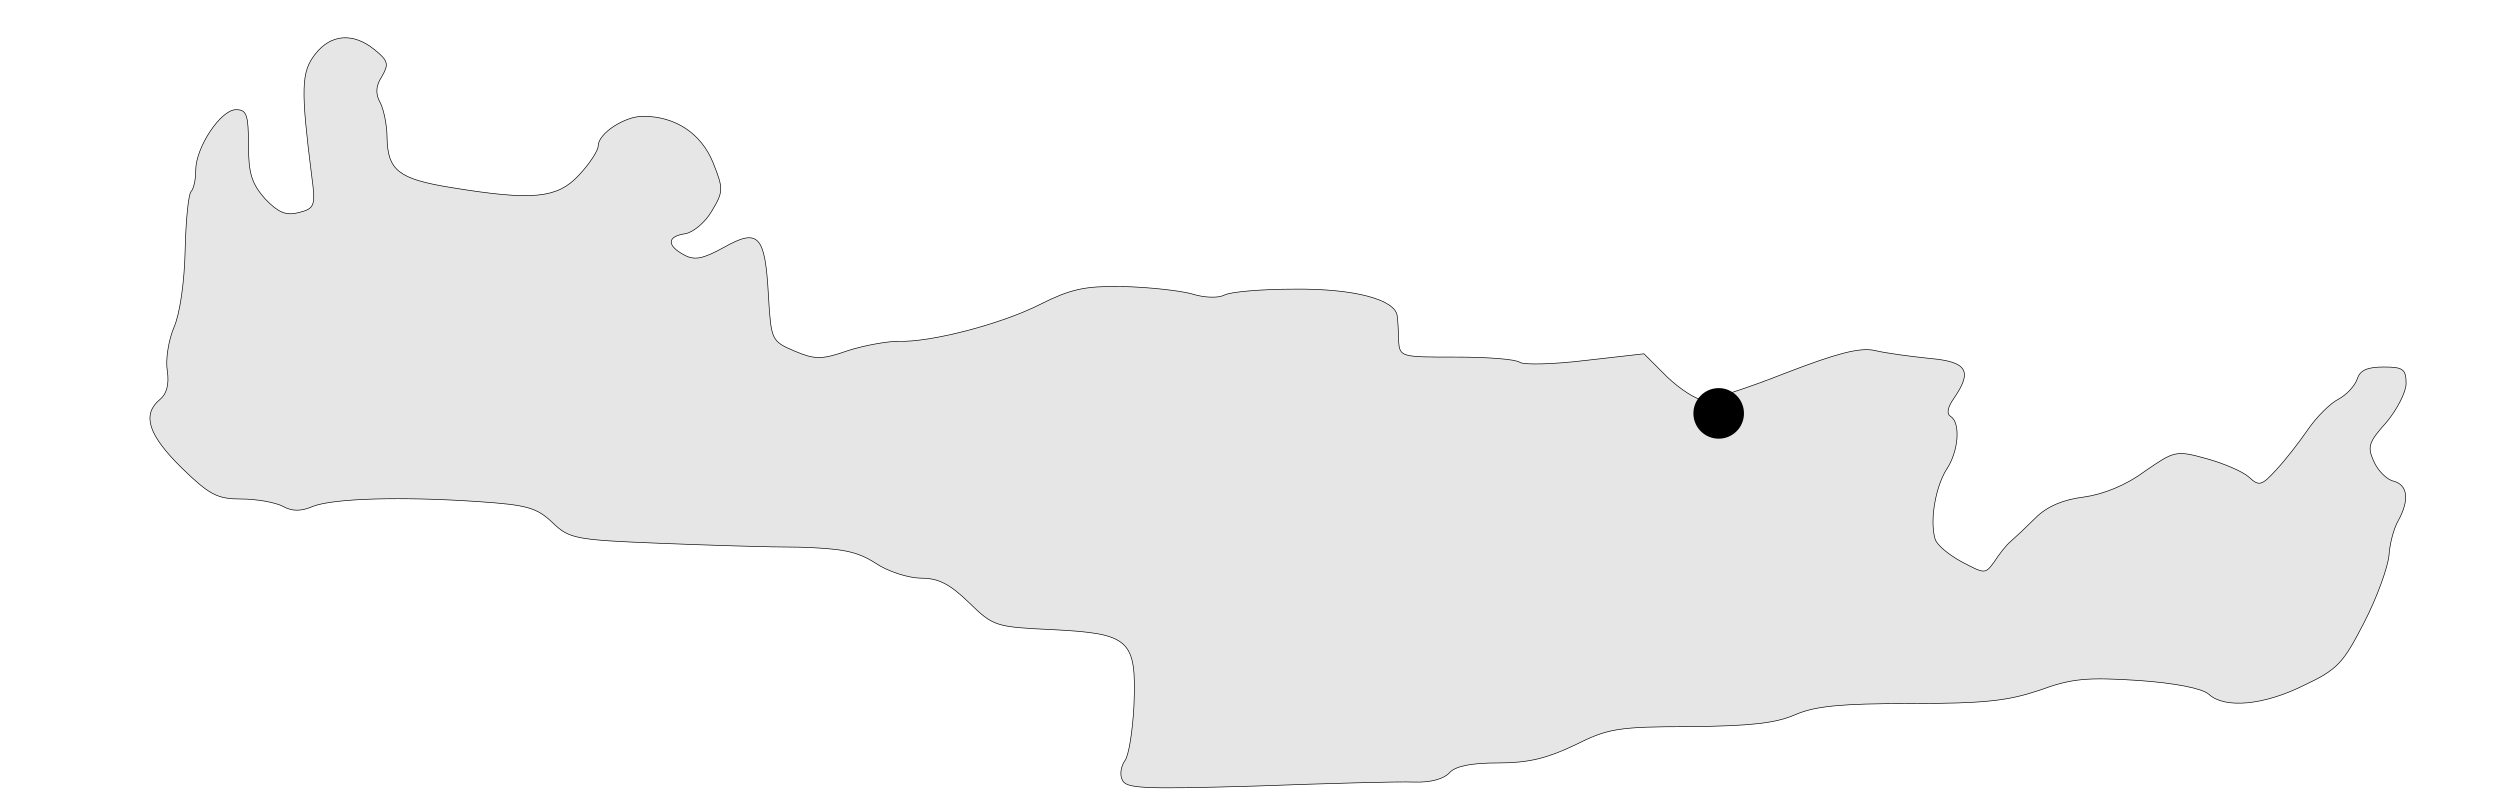
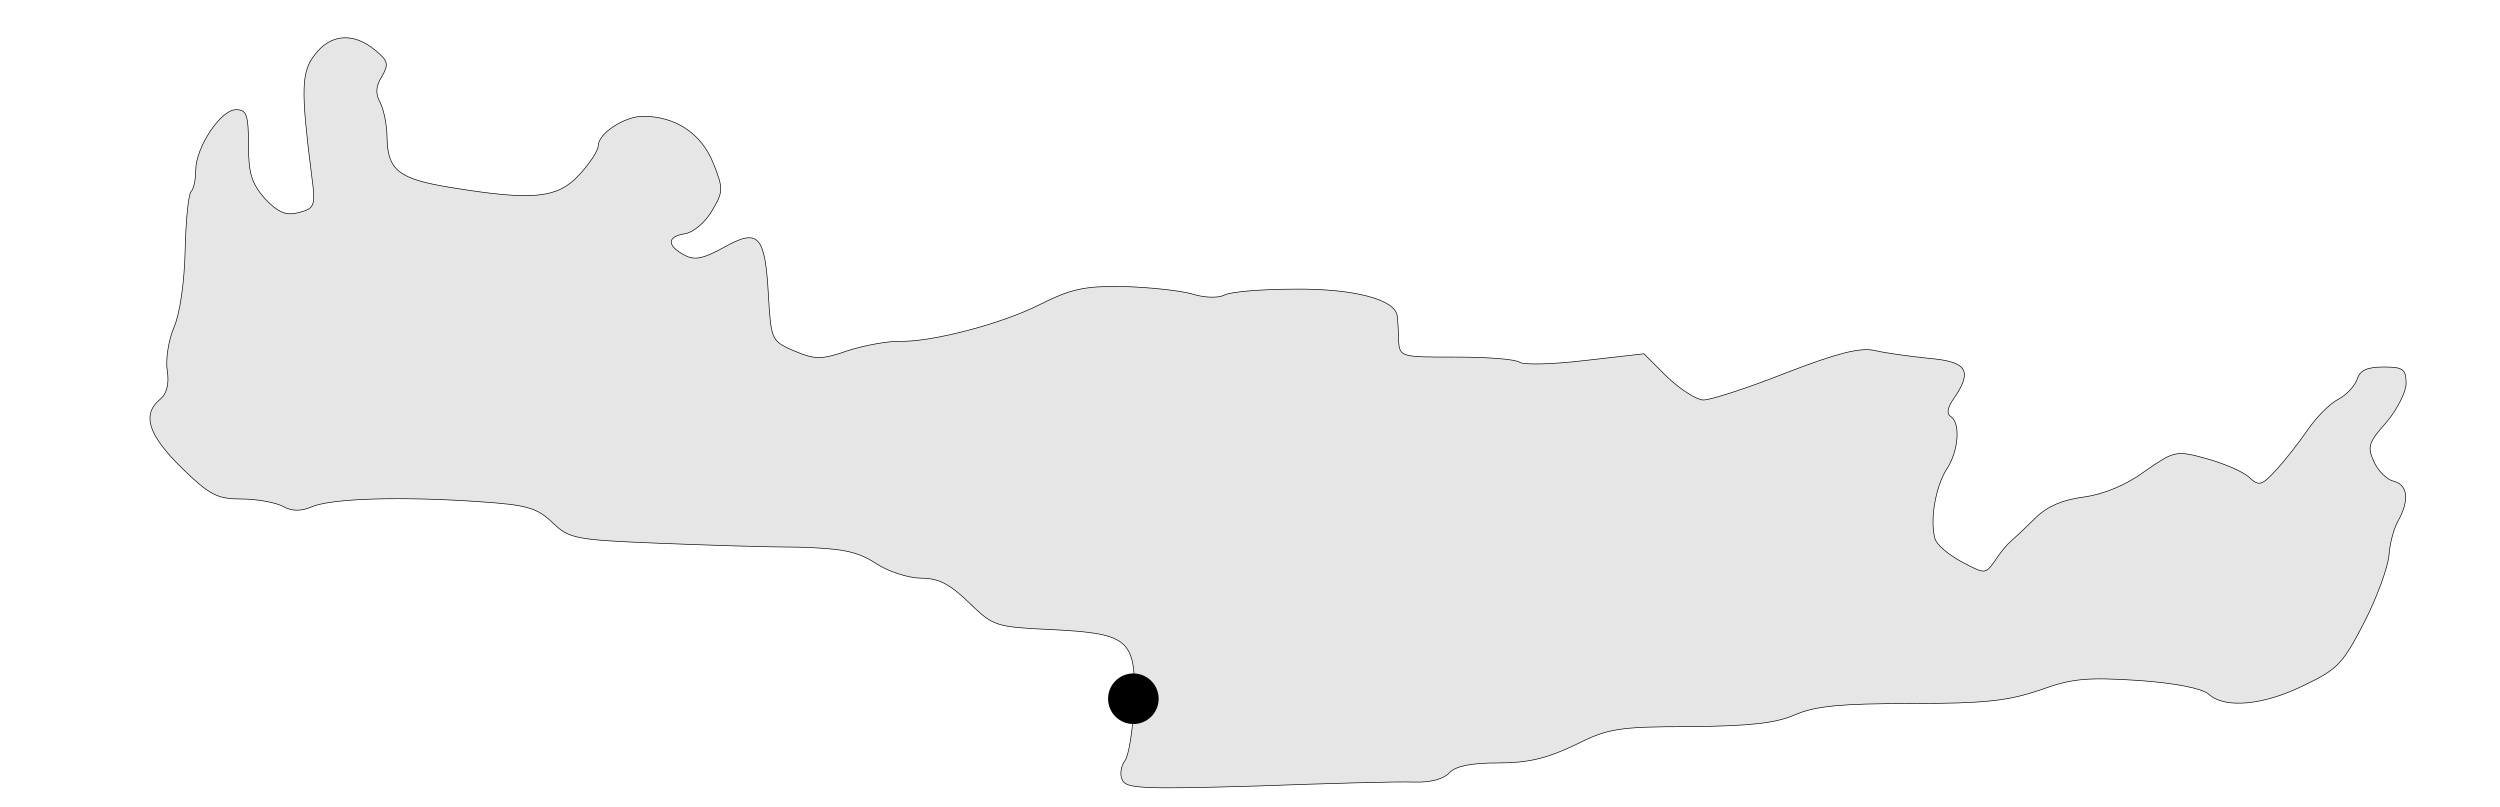
<svg xmlns="http://www.w3.org/2000/svg" width="133.661mm" height="43.137mm" viewBox="-8 -2 133.661 43.137" version="1.1" id="svg1337">
  <defs id="defs1334" />
  <g id="layer1" transform="translate(-57.4215,-145.9019)">
    <path d="m 66.27,146.802 c -0.741,0.953 -0.776,1.834 -0.176,6.562 0.212,1.552 0.141,1.693 -0.706,1.905 -0.67,0.176 -1.094,0 -1.799,-0.741 -0.706,-0.811 -0.882,-1.341 -0.882,-2.857 0,-1.658 -0.106,-1.905 -0.67,-1.905 -0.811,0 -2.152,2.011 -2.152,3.246 0,0.494 -0.106,0.988 -0.247,1.129 -0.141,0.141 -0.282,1.552 -0.318,3.14 -0.035,1.693 -0.282,3.422 -0.6,4.128 -0.282,0.67 -0.459,1.729 -0.353,2.328 0.106,0.706 -0.035,1.235 -0.388,1.517 -0.988,0.811 -0.635,1.905 1.164,3.669 1.482,1.446 1.905,1.658 3.175,1.658 0.811,0 1.799,0.176 2.223,0.388 0.494,0.282 0.988,0.282 1.623,0 1.129,-0.423 4.727,-0.529 8.855,-0.247 2.575,0.176 3.104,0.318 3.951,1.129 0.882,0.847 1.199,0.917 5.644,1.094 2.611,0.106 5.997,0.212 7.549,0.212 2.258,0.071 3.069,0.212 4.057,0.847 0.67,0.459 1.799,0.811 2.469,0.811 0.917,0 1.517,0.318 2.54,1.305 1.305,1.27 1.411,1.305 4.48,1.446 4.128,0.212 4.48,0.529 4.339,4.057 -0.07,1.376 -0.282,2.716 -0.494,2.963 -0.176,0.247 -0.282,0.706 -0.141,0.988 0.176,0.494 1.023,0.529 7.161,0.353 3.845,-0.141 7.655,-0.247 8.431,-0.212 0.917,0.035 1.623,-0.176 1.905,-0.494 0.318,-0.353 1.129,-0.529 2.611,-0.529 1.623,0 2.611,-0.247 4.092,-0.953 1.764,-0.882 2.293,-0.988 6.174,-0.988 3.21,-0.035 4.551,-0.176 5.609,-0.635 1.058,-0.459 2.399,-0.6 6.174,-0.6 3.951,0 5.186,-0.141 6.879,-0.706 1.729,-0.635 2.54,-0.706 5.292,-0.529 1.976,0.141 3.422,0.423 3.775,0.741 0.847,0.776 2.928,0.6 5.115,-0.494 1.799,-0.847 2.081,-1.199 3.21,-3.387 0.67,-1.305 1.235,-2.893 1.305,-3.528 0.035,-0.6 0.247,-1.446 0.494,-1.87 0.6,-1.094 0.529,-1.905 -0.247,-2.117 -0.353,-0.07 -0.847,-0.564 -1.058,-1.058 -0.353,-0.776 -0.282,-1.023 0.67,-2.081 0.564,-0.67 1.058,-1.623 1.058,-2.081 0,-0.776 -0.176,-0.882 -1.199,-0.882 -0.882,0 -1.27,0.176 -1.411,0.635 -0.141,0.388 -0.564,0.847 -1.023,1.094 -0.423,0.212 -1.164,0.953 -1.623,1.623 -0.459,0.67 -1.199,1.623 -1.693,2.152 -0.776,0.847 -0.917,0.882 -1.446,0.388 -0.353,-0.318 -1.376,-0.741 -2.258,-0.988 -1.658,-0.459 -1.729,-0.423 -3.316,0.67 -0.988,0.741 -2.223,1.235 -3.246,1.376 -1.129,0.141 -1.976,0.494 -2.611,1.129 -0.494,0.494 -1.094,1.058 -1.341,1.27 -0.212,0.176 -0.6,0.67 -0.847,1.058 -0.494,0.67 -0.494,0.67 -1.764,0 -0.706,-0.388 -1.341,-0.917 -1.411,-1.235 -0.282,-0.988 0.035,-2.752 0.6,-3.669 0.67,-0.988 0.776,-2.505 0.247,-2.857 -0.247,-0.141 -0.176,-0.494 0.176,-0.988 0.988,-1.446 0.706,-1.94 -1.305,-2.117 -1.023,-0.106 -2.364,-0.282 -2.928,-0.423 -0.811,-0.176 -2.011,0.141 -4.763,1.199 -2.046,0.811 -4.022,1.446 -4.41,1.446 -0.353,0 -1.235,-0.564 -1.94,-1.235 l -1.235,-1.235 -3.104,0.353 c -1.729,0.212 -3.316,0.247 -3.528,0.106 -0.247,-0.176 -1.764,-0.282 -3.422,-0.282 -2.963,0 -2.999,0 -3.069,-0.882 0,-0.494 -0.035,-1.058 -0.07,-1.305 -0.071,-0.882 -2.293,-1.482 -5.503,-1.446 -1.729,0 -3.422,0.141 -3.739,0.318 -0.353,0.176 -1.094,0.141 -1.764,-0.071 -0.67,-0.176 -2.293,-0.353 -3.669,-0.388 -2.046,-0.035 -2.787,0.141 -4.41,0.953 -2.081,1.058 -5.891,2.046 -7.585,1.976 -0.564,0 -1.799,0.212 -2.681,0.494 -1.411,0.494 -1.764,0.494 -2.857,0.035 -1.235,-0.529 -1.27,-0.564 -1.411,-2.999 -0.176,-3.21 -0.529,-3.598 -2.399,-2.54 -1.094,0.6 -1.552,0.706 -2.117,0.388 -0.917,-0.494 -0.917,-0.988 0.071,-1.129 0.423,-0.071 1.058,-0.6 1.411,-1.199 0.635,-1.058 0.635,-1.199 0.071,-2.611 -0.635,-1.552 -2.011,-2.469 -3.739,-2.469 -0.988,0 -2.399,0.917 -2.399,1.587 0,0.247 -0.459,0.953 -1.023,1.552 -1.164,1.27 -2.505,1.376 -6.844,0.67 -2.822,-0.459 -3.387,-0.917 -3.422,-2.681 0,-0.635 -0.176,-1.482 -0.353,-1.834 -0.282,-0.494 -0.247,-0.917 0.071,-1.411 0.388,-0.67 0.353,-0.847 -0.388,-1.446 -1.129,-0.917 -2.328,-0.847 -3.175,0.247 z" id="path106" style="fill:#e6e6e6;stroke:#000000;stroke-width:0.035" />
-     <circle style="fill:#000000;stroke:#000000;stroke-width:0.318" id="path1406" cx="141.31" cy="166.004" r="1.193" />
+     <circle style="fill:#000000;stroke:#000000;stroke-width:0.318" id="path1406" cx="110.016" cy="181.26" r="1.193" />
  </g>
</svg>
